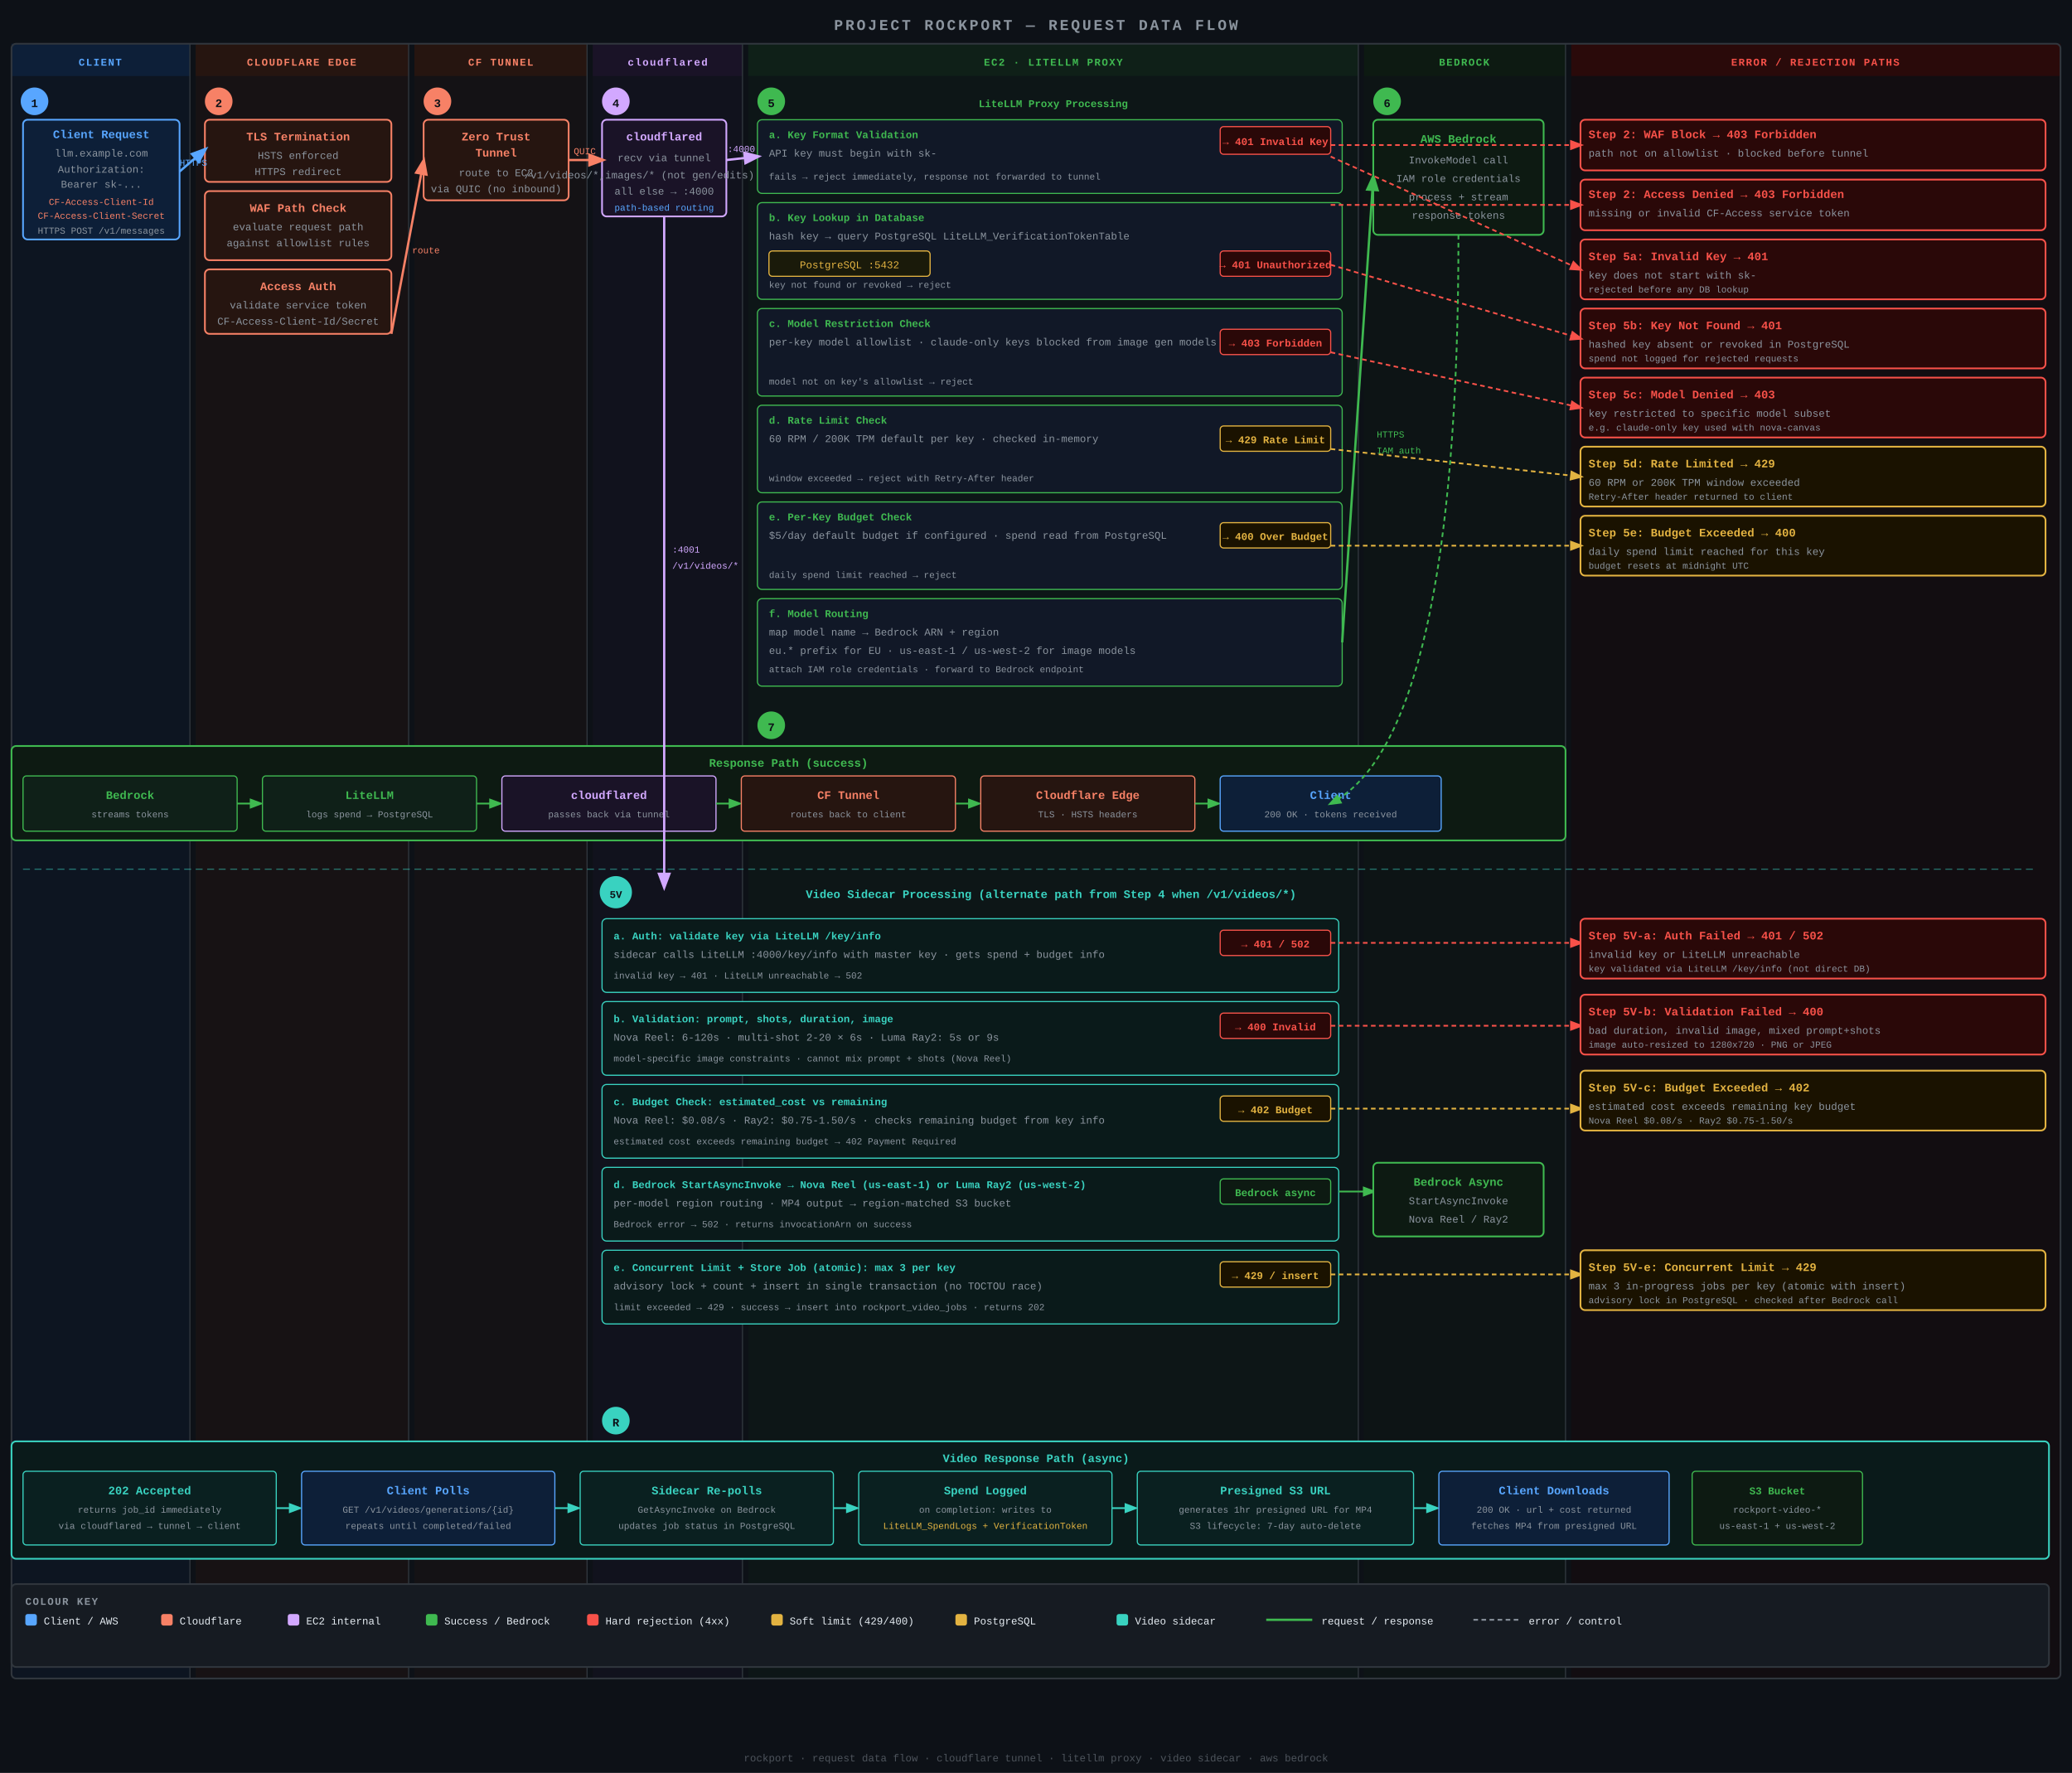
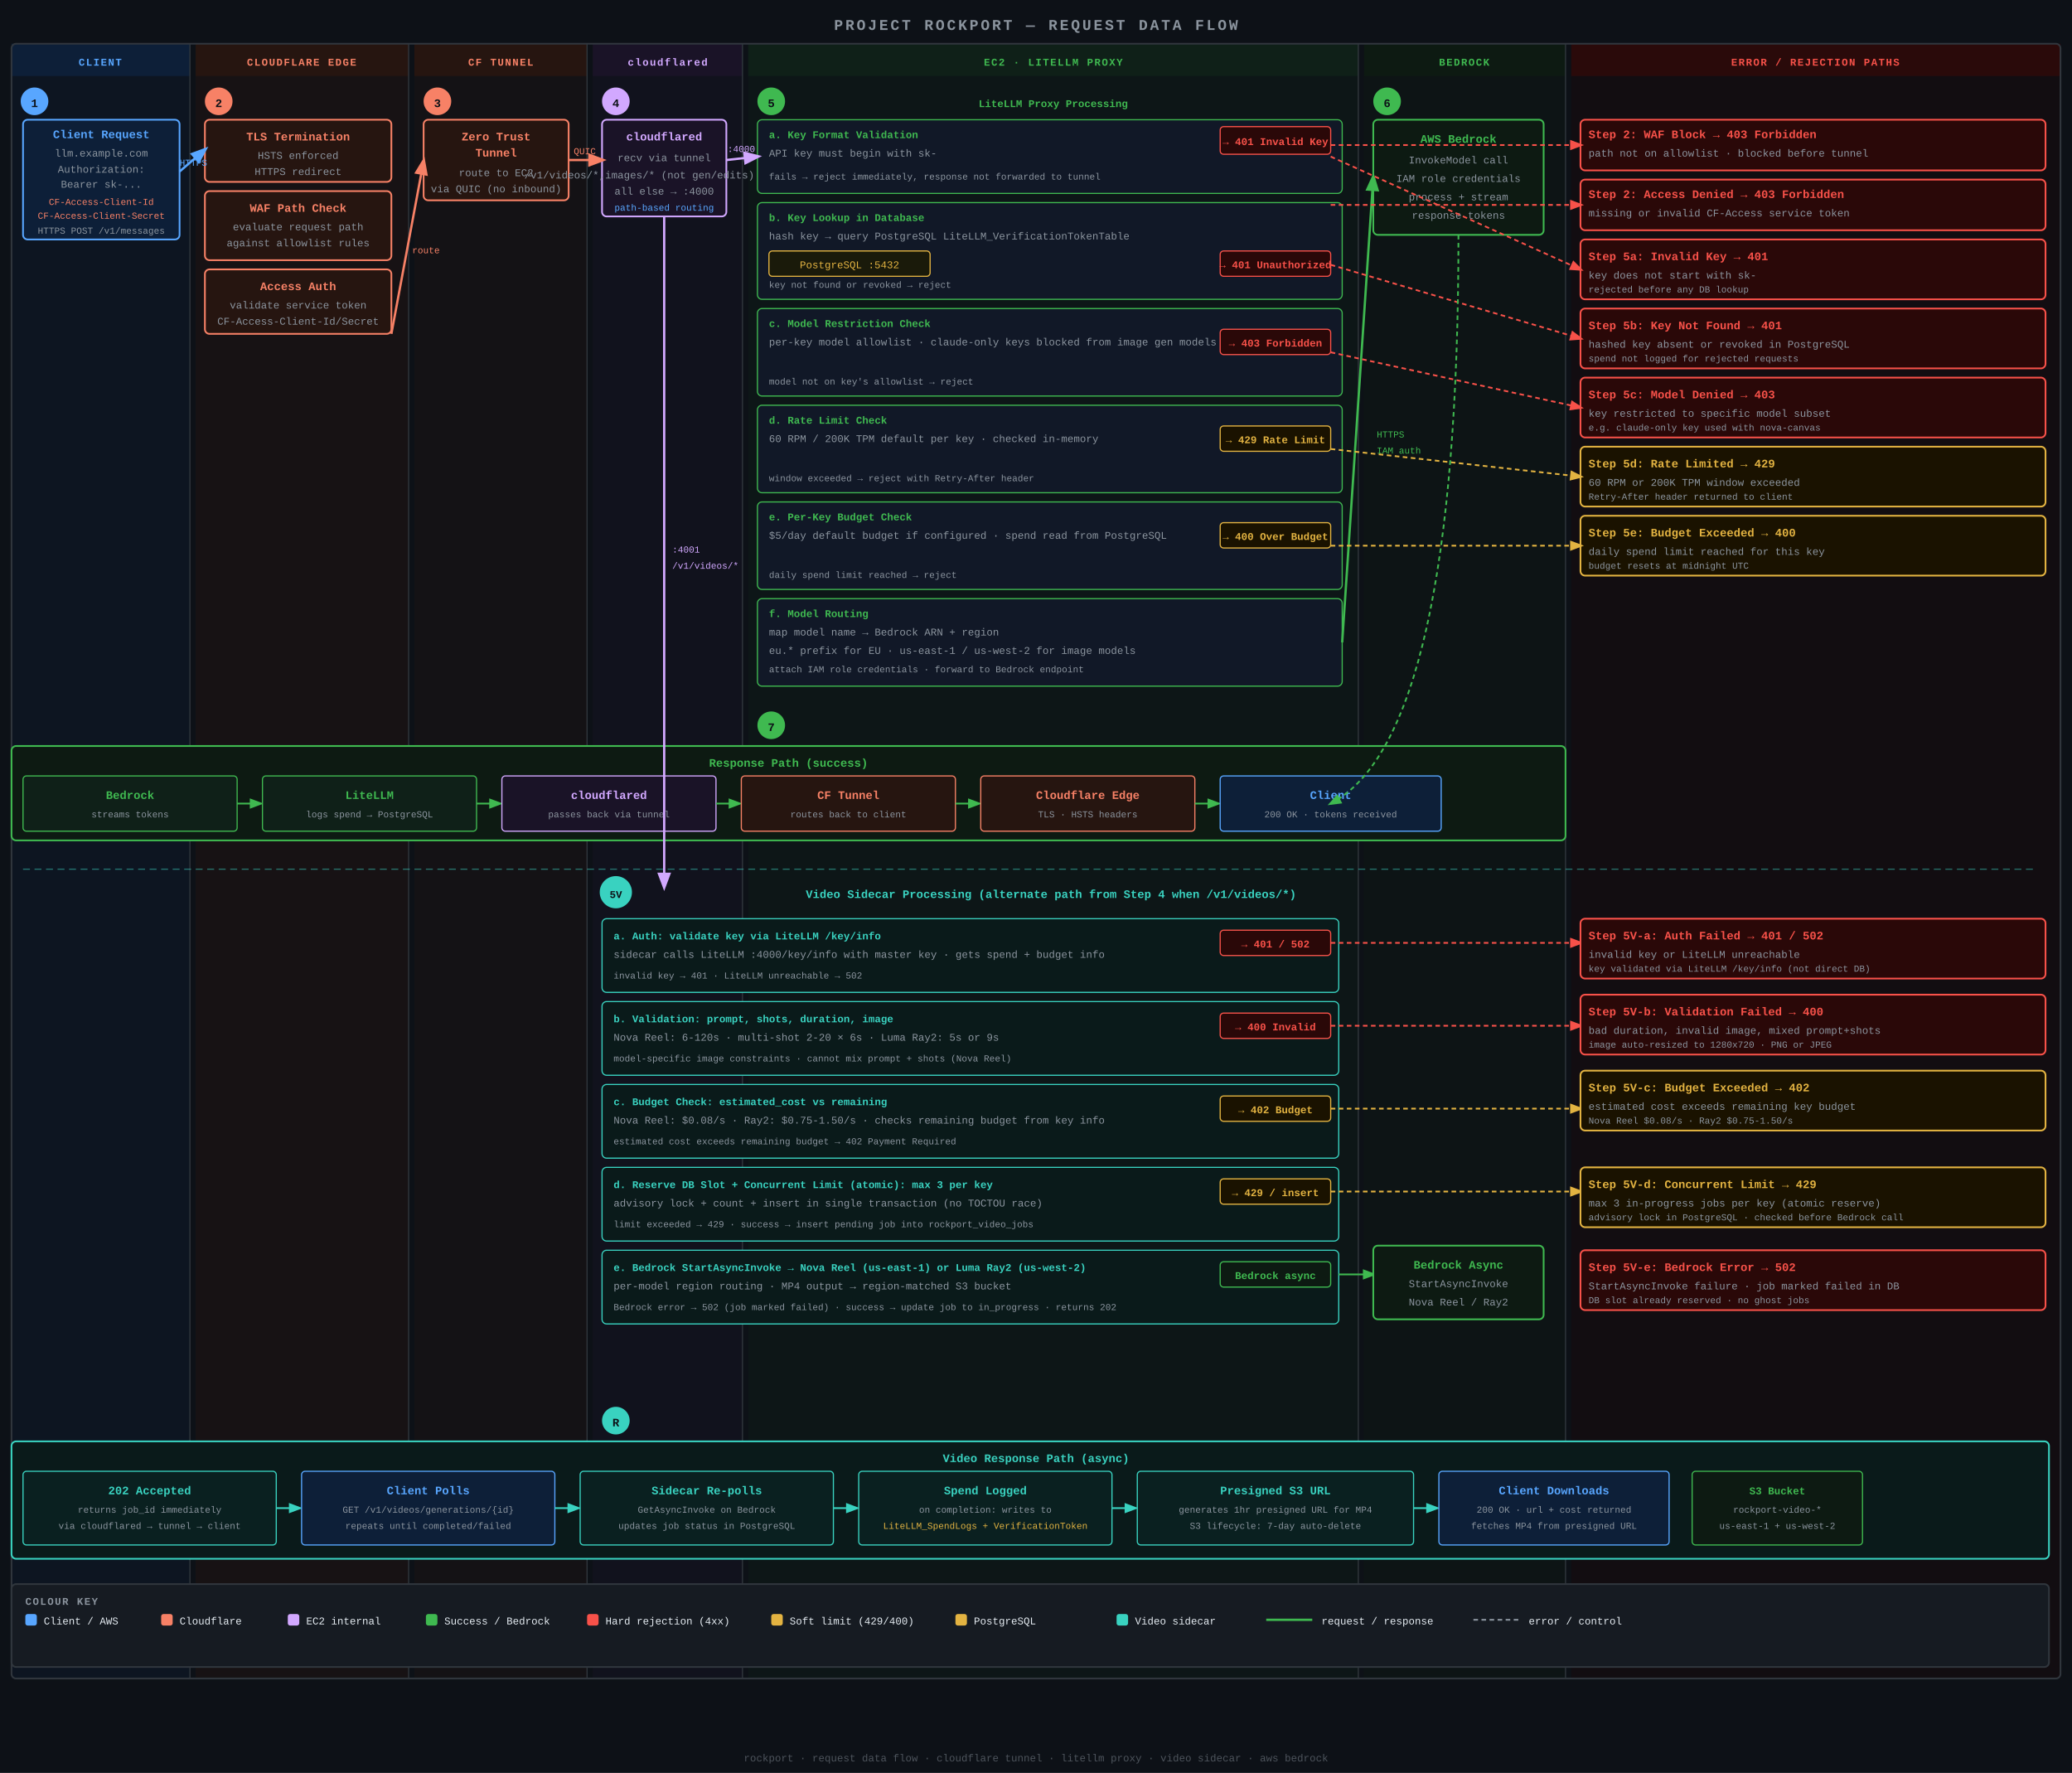
<svg xmlns="http://www.w3.org/2000/svg" viewBox="0 0 1800 1540" width="1800" height="1540" font-family="'Courier New', Courier, monospace">
  <defs>
    <marker id="ah" markerWidth="8" markerHeight="8" refX="6" refY="3" orient="auto">
      <path d="M0,0 L0,6 L8,3 z" fill="#8b949e" />
    </marker>
    <marker id="ah-green" markerWidth="8" markerHeight="8" refX="6" refY="3" orient="auto">
      <path d="M0,0 L0,6 L8,3 z" fill="#3fb950" />
    </marker>
    <marker id="ah-red" markerWidth="8" markerHeight="8" refX="6" refY="3" orient="auto">
      <path d="M0,0 L0,6 L8,3 z" fill="#f85149" />
    </marker>
    <marker id="ah-orange" markerWidth="8" markerHeight="8" refX="6" refY="3" orient="auto">
      <path d="M0,0 L0,6 L8,3 z" fill="#f78166" />
    </marker>
    <marker id="ah-blue" markerWidth="8" markerHeight="8" refX="6" refY="3" orient="auto">
      <path d="M0,0 L0,6 L8,3 z" fill="#58a6ff" />
    </marker>
    <marker id="ah-purple" markerWidth="8" markerHeight="8" refX="6" refY="3" orient="auto">
      <path d="M0,0 L0,6 L8,3 z" fill="#d2a8ff" />
    </marker>
    <marker id="ah-yellow" markerWidth="8" markerHeight="8" refX="6" refY="3" orient="auto">
      <path d="M0,0 L0,6 L8,3 z" fill="#e3b341" />
    </marker>
    <marker id="ah-cyan" markerWidth="8" markerHeight="8" refX="6" refY="3" orient="auto">
      <path d="M0,0 L0,6 L8,3 z" fill="#39d2c0" />
    </marker>
    <marker id="ah-down" markerWidth="8" markerHeight="8" refX="3" refY="6" orient="auto">
      <path d="M0,0 L6,0 L3,8 z" fill="#d2a8ff" />
    </marker>
  </defs>
  <rect width="1800" height="1540" fill="#0d1117" />
  <text x="900" y="26" text-anchor="middle" fill="#8b949e" font-size="13" font-weight="bold" letter-spacing="2">PROJECT ROCKPORT — REQUEST DATA FLOW</text>
  <rect x="10" y="38" width="155" height="1420" rx="0" fill="#0d1f38" opacity="0.3" />
  <rect x="170" y="38" width="185" height="1420" rx="0" fill="#261510" opacity="0.4" />
  <rect x="360" y="38" width="150" height="1420" rx="0" fill="#261510" opacity="0.25" />
  <rect x="515" y="38" width="130" height="1420" rx="0" fill="#1a1327" opacity="0.35" />
  <rect x="650" y="38" width="530" height="1420" rx="0" fill="#0f2018" opacity="0.35" />
  <rect x="1185" y="38" width="175" height="1420" rx="0" fill="#0d1a12" opacity="0.4" />
  <rect x="1365" y="38" width="425" height="1420" rx="0" fill="#1a0808" opacity="0.4" />
  <rect x="10" y="38" width="155" height="28" fill="#0d1f38" />
  <rect x="170" y="38" width="185" height="28" fill="#261510" />
  <rect x="360" y="38" width="150" height="28" fill="#261510" />
  <rect x="515" y="38" width="130" height="28" fill="#1a1327" />
  <rect x="650" y="38" width="530" height="28" fill="#0f2018" />
  <rect x="1185" y="38" width="175" height="28" fill="#0d1a12" />
  <rect x="1365" y="38" width="425" height="28" fill="#2a0a0a" />
  <text x="87" y="57" text-anchor="middle" fill="#58a6ff" font-size="9" font-weight="bold" letter-spacing="1">CLIENT</text>
  <text x="262" y="57" text-anchor="middle" fill="#f78166" font-size="9" font-weight="bold" letter-spacing="1">CLOUDFLARE EDGE</text>
  <text x="435" y="57" text-anchor="middle" fill="#f78166" font-size="9" font-weight="bold" letter-spacing="1">CF TUNNEL</text>
  <text x="580" y="57" text-anchor="middle" fill="#d2a8ff" font-size="9" font-weight="bold" letter-spacing="1">cloudflared</text>
  <text x="915" y="57" text-anchor="middle" fill="#3fb950" font-size="9" font-weight="bold" letter-spacing="1">EC2 · LITELLM PROXY</text>
  <text x="1272" y="57" text-anchor="middle" fill="#3fb950" font-size="9" font-weight="bold" letter-spacing="1">BEDROCK</text>
  <text x="1577" y="57" text-anchor="middle" fill="#f85149" font-size="9" font-weight="bold" letter-spacing="1">ERROR / REJECTION PATHS</text>
  <line x1="165" y1="38" x2="165" y2="1458" stroke="#30363d" stroke-width="1" />
  <line x1="355" y1="38" x2="355" y2="1458" stroke="#30363d" stroke-width="1" />
  <line x1="510" y1="38" x2="510" y2="1458" stroke="#30363d" stroke-width="1" />
  <line x1="645" y1="38" x2="645" y2="1458" stroke="#30363d" stroke-width="1" />
  <line x1="1180" y1="38" x2="1180" y2="1458" stroke="#30363d" stroke-width="1" />
  <line x1="1360" y1="38" x2="1360" y2="1458" stroke="#30363d" stroke-width="1" />
  <rect x="10" y="38" width="1780" height="1420" rx="4" fill="none" stroke="#30363d" stroke-width="1.5" />
  <circle cx="30" cy="88" r="12" fill="#58a6ff" />
  <text x="30" y="93" text-anchor="middle" fill="#0d1117" font-size="10" font-weight="bold">1</text>
  <rect x="20" y="104" width="136" height="104" rx="4" fill="#0d1f38" stroke="#58a6ff" stroke-width="1.5" />
  <text x="88" y="120" text-anchor="middle" fill="#58a6ff" font-size="10" font-weight="bold">Client Request</text>
  <text x="88" y="136" text-anchor="middle" fill="#8b949e" font-size="9">llm.example.com</text>
  <text x="88" y="150" text-anchor="middle" fill="#8b949e" font-size="9">Authorization:</text>
  <text x="88" y="163" text-anchor="middle" fill="#8b949e" font-size="9">Bearer sk-...</text>
  <text x="88" y="178" text-anchor="middle" fill="#f78166" font-size="8">CF-Access-Client-Id</text>
  <text x="88" y="190" text-anchor="middle" fill="#f78166" font-size="8">CF-Access-Client-Secret</text>
  <text x="88" y="203" text-anchor="middle" fill="#8b949e" font-size="8">HTTPS POST /v1/messages</text>
  <circle cx="190" cy="88" r="12" fill="#f78166" />
  <text x="190" y="93" text-anchor="middle" fill="#0d1117" font-size="10" font-weight="bold">2</text>
  <rect x="178" y="104" width="162" height="54" rx="4" fill="#261510" stroke="#f78166" stroke-width="1.5" />
  <text x="259" y="122" text-anchor="middle" fill="#f78166" font-size="10" font-weight="bold">TLS Termination</text>
  <text x="259" y="138" text-anchor="middle" fill="#8b949e" font-size="9">HSTS enforced</text>
  <text x="259" y="152" text-anchor="middle" fill="#8b949e" font-size="9">HTTPS redirect</text>
  <rect x="178" y="166" width="162" height="60" rx="4" fill="#261510" stroke="#f78166" stroke-width="1.5" />
  <text x="259" y="184" text-anchor="middle" fill="#f78166" font-size="10" font-weight="bold">WAF Path Check</text>
  <text x="259" y="200" text-anchor="middle" fill="#8b949e" font-size="9">evaluate request path</text>
  <text x="259" y="214" text-anchor="middle" fill="#8b949e" font-size="9">against allowlist rules</text>
  <rect x="178" y="234" width="162" height="56" rx="4" fill="#261510" stroke="#f78166" stroke-width="1.5" />
  <text x="259" y="252" text-anchor="middle" fill="#f78166" font-size="10" font-weight="bold">Access Auth</text>
  <text x="259" y="268" text-anchor="middle" fill="#8b949e" font-size="9">validate service token</text>
  <text x="259" y="282" text-anchor="middle" fill="#8b949e" font-size="9">CF-Access-Client-Id/Secret</text>
  <circle cx="380" cy="88" r="12" fill="#f78166" />
  <text x="380" y="93" text-anchor="middle" fill="#0d1117" font-size="10" font-weight="bold">3</text>
  <rect x="368" y="104" width="126" height="70" rx="4" fill="#261510" stroke="#f78166" stroke-width="1.5" />
  <text x="431" y="122" text-anchor="middle" fill="#f78166" font-size="10" font-weight="bold">Zero Trust</text>
  <text x="431" y="136" text-anchor="middle" fill="#f78166" font-size="10" font-weight="bold">Tunnel</text>
  <text x="431" y="153" text-anchor="middle" fill="#8b949e" font-size="9">route to EC2</text>
  <text x="431" y="167" text-anchor="middle" fill="#8b949e" font-size="9">via QUIC (no inbound)</text>
  <circle cx="535" cy="88" r="12" fill="#d2a8ff" />
  <text x="535" y="93" text-anchor="middle" fill="#0d1117" font-size="10" font-weight="bold">4</text>
  <rect x="523" y="104" width="108" height="84" rx="4" fill="#1a1327" stroke="#d2a8ff" stroke-width="1.5" />
  <text x="577" y="122" text-anchor="middle" fill="#d2a8ff" font-size="10" font-weight="bold">cloudflared</text>
  <text x="577" y="140" text-anchor="middle" fill="#8b949e" font-size="9">recv via tunnel</text>
  <text x="577" y="155" text-anchor="middle" fill="#8b949e" font-size="9">/v1/videos/*,images/* (not gen/edits) → :4001</text>
  <text x="577" y="169" text-anchor="middle" fill="#8b949e" font-size="9">all else → :4000</text>
  <text x="577" y="183" text-anchor="middle" fill="#58a6ff" font-size="8">path-based routing</text>
  <circle cx="670" cy="88" r="12" fill="#3fb950" />
  <text x="670" y="93" text-anchor="middle" fill="#0d1117" font-size="10" font-weight="bold">5</text>
  <text x="915" y="93" text-anchor="middle" fill="#3fb950" font-size="9" font-weight="bold">LiteLLM Proxy Processing</text>
  <rect x="658" y="104" width="508" height="64" rx="4" fill="#111827" stroke="#3fb950" stroke-width="1" />
  <text x="668" y="120" fill="#3fb950" font-size="9" font-weight="bold">a.  Key Format Validation</text>
  <text x="668" y="136" fill="#8b949e" font-size="9">API key must begin with  sk-</text>
  <rect x="1060" y="110" width="96" height="24" rx="3" fill="#2a0808" stroke="#f85149" stroke-width="1" />
  <text x="1108" y="126" text-anchor="middle" fill="#f85149" font-size="9" font-weight="bold">→ 401 Invalid Key</text>
  <text x="668" y="156" fill="#8b949e" font-size="8">fails → reject immediately, response not forwarded to tunnel</text>
  <rect x="658" y="176" width="508" height="84" rx="4" fill="#111827" stroke="#3fb950" stroke-width="1" />
  <text x="668" y="192" fill="#3fb950" font-size="9" font-weight="bold">b.  Key Lookup in Database</text>
  <text x="668" y="208" fill="#8b949e" font-size="9">hash key → query PostgreSQL  LiteLLM_VerificationTokenTable</text>
  <rect x="668" y="218" width="140" height="22" rx="3" fill="#1a1a0a" stroke="#e3b341" stroke-width="1" />
  <text x="738" y="233" text-anchor="middle" fill="#e3b341" font-size="9">PostgreSQL :5432</text>
  <rect x="1060" y="218" width="96" height="22" rx="3" fill="#2a0808" stroke="#f85149" stroke-width="1" />
  <text x="1108" y="233" text-anchor="middle" fill="#f85149" font-size="9" font-weight="bold">→ 401 Unauthorized</text>
  <text x="668" y="250" fill="#8b949e" font-size="8">key not found or revoked → reject</text>
  <rect x="658" y="268" width="508" height="76" rx="4" fill="#111827" stroke="#3fb950" stroke-width="1" />
  <text x="668" y="284" fill="#3fb950" font-size="9" font-weight="bold">c.  Model Restriction Check</text>
  <text x="668" y="300" fill="#8b949e" font-size="9">per-key model allowlist · claude-only keys blocked from image gen models</text>
  <rect x="1060" y="286" width="96" height="22" rx="3" fill="#2a0808" stroke="#f85149" stroke-width="1" />
  <text x="1108" y="301" text-anchor="middle" fill="#f85149" font-size="9" font-weight="bold">→ 403 Forbidden</text>
  <text x="668" y="334" fill="#8b949e" font-size="8">model not on key's allowlist → reject</text>
  <rect x="658" y="352" width="508" height="76" rx="4" fill="#111827" stroke="#3fb950" stroke-width="1" />
  <text x="668" y="368" fill="#3fb950" font-size="9" font-weight="bold">d.  Rate Limit Check</text>
  <text x="668" y="384" fill="#8b949e" font-size="9">60 RPM  /  200K TPM default per key  ·  checked in-memory</text>
  <rect x="1060" y="370" width="96" height="22" rx="3" fill="#1a1200" stroke="#e3b341" stroke-width="1" />
  <text x="1108" y="385" text-anchor="middle" fill="#e3b341" font-size="9" font-weight="bold">→ 429 Rate Limit</text>
  <text x="668" y="418" fill="#8b949e" font-size="8">window exceeded → reject with Retry-After header</text>
  <rect x="658" y="436" width="508" height="76" rx="4" fill="#111827" stroke="#3fb950" stroke-width="1" />
  <text x="668" y="452" fill="#3fb950" font-size="9" font-weight="bold">e.  Per-Key Budget Check</text>
  <text x="668" y="468" fill="#8b949e" font-size="9">$5/day default budget if configured  ·  spend read from PostgreSQL</text>
  <rect x="1060" y="454" width="96" height="22" rx="3" fill="#1a1200" stroke="#e3b341" stroke-width="1" />
  <text x="1108" y="469" text-anchor="middle" fill="#e3b341" font-size="9" font-weight="bold">→ 400 Over Budget</text>
  <text x="668" y="502" fill="#8b949e" font-size="8">daily spend limit reached → reject</text>
  <rect x="658" y="520" width="508" height="76" rx="4" fill="#111827" stroke="#3fb950" stroke-width="1" />
  <text x="668" y="536" fill="#3fb950" font-size="9" font-weight="bold">f.  Model Routing</text>
  <text x="668" y="552" fill="#8b949e" font-size="9">map model name → Bedrock ARN + region</text>
  <text x="668" y="568" fill="#8b949e" font-size="9">eu.* prefix for EU  ·  us-east-1 / us-west-2 for image models</text>
  <text x="668" y="584" fill="#8b949e" font-size="8">attach IAM role credentials · forward to Bedrock endpoint</text>
  <circle cx="1205" cy="88" r="12" fill="#3fb950" />
  <text x="1205" y="93" text-anchor="middle" fill="#0d1117" font-size="10" font-weight="bold">6</text>
  <rect x="1193" y="104" width="148" height="100" rx="4" fill="#0d1a12" stroke="#3fb950" stroke-width="1.5" />
  <text x="1267" y="124" text-anchor="middle" fill="#3fb950" font-size="10" font-weight="bold">AWS Bedrock</text>
  <text x="1267" y="142" text-anchor="middle" fill="#8b949e" font-size="9">InvokeModel call</text>
  <text x="1267" y="158" text-anchor="middle" fill="#8b949e" font-size="9">IAM role credentials</text>
  <text x="1267" y="174" text-anchor="middle" fill="#8b949e" font-size="9">process + stream</text>
  <text x="1267" y="190" text-anchor="middle" fill="#8b949e" font-size="9">response tokens</text>
  <rect x="1373" y="104" width="404" height="44" rx="4" fill="#2a0808" stroke="#f85149" stroke-width="1.5" />
  <text x="1380" y="120" fill="#f85149" font-size="10" font-weight="bold">Step 2: WAF Block → 403 Forbidden</text>
  <text x="1380" y="136" fill="#8b949e" font-size="9">path not on allowlist · blocked before tunnel</text>
  <rect x="1373" y="156" width="404" height="44" rx="4" fill="#2a0808" stroke="#f85149" stroke-width="1.5" />
  <text x="1380" y="172" fill="#f85149" font-size="10" font-weight="bold">Step 2: Access Denied → 403 Forbidden</text>
  <text x="1380" y="188" fill="#8b949e" font-size="9">missing or invalid CF-Access service token</text>
  <rect x="1373" y="208" width="404" height="52" rx="4" fill="#2a0808" stroke="#f85149" stroke-width="1.5" />
  <text x="1380" y="226" fill="#f85149" font-size="10" font-weight="bold">Step 5a: Invalid Key → 401</text>
  <text x="1380" y="242" fill="#8b949e" font-size="9">key does not start with  sk-</text>
  <text x="1380" y="254" fill="#8b949e" font-size="8">rejected before any DB lookup</text>
  <rect x="1373" y="268" width="404" height="52" rx="4" fill="#2a0808" stroke="#f85149" stroke-width="1.5" />
  <text x="1380" y="286" fill="#f85149" font-size="10" font-weight="bold">Step 5b: Key Not Found → 401</text>
  <text x="1380" y="302" fill="#8b949e" font-size="9">hashed key absent or revoked in PostgreSQL</text>
  <text x="1380" y="314" fill="#8b949e" font-size="8">spend not logged for rejected requests</text>
  <rect x="1373" y="328" width="404" height="52" rx="4" fill="#2a0808" stroke="#f85149" stroke-width="1.5" />
  <text x="1380" y="346" fill="#f85149" font-size="10" font-weight="bold">Step 5c: Model Denied → 403</text>
  <text x="1380" y="362" fill="#8b949e" font-size="9">key restricted to specific model subset</text>
  <text x="1380" y="374" fill="#8b949e" font-size="8">e.g. claude-only key used with nova-canvas</text>
  <rect x="1373" y="388" width="404" height="52" rx="4" fill="#1a1200" stroke="#e3b341" stroke-width="1.5" />
  <text x="1380" y="406" fill="#e3b341" font-size="10" font-weight="bold">Step 5d: Rate Limited → 429</text>
  <text x="1380" y="422" fill="#8b949e" font-size="9">60 RPM or 200K TPM window exceeded</text>
  <text x="1380" y="434" fill="#8b949e" font-size="8">Retry-After header returned to client</text>
  <rect x="1373" y="448" width="404" height="52" rx="4" fill="#1a1200" stroke="#e3b341" stroke-width="1.5" />
  <text x="1380" y="466" fill="#e3b341" font-size="10" font-weight="bold">Step 5e: Budget Exceeded → 400</text>
  <text x="1380" y="482" fill="#8b949e" font-size="9">daily spend limit reached for this key</text>
  <text x="1380" y="494" fill="#8b949e" font-size="8">budget resets at midnight UTC</text>
  <circle cx="670" cy="630" r="12" fill="#3fb950" />
  <text x="670" y="635" text-anchor="middle" fill="#0d1117" font-size="10" font-weight="bold">7</text>
  <rect x="10" y="648" width="1350" height="82" rx="4" fill="#0d1a12" stroke="#3fb950" stroke-width="1.5" />
  <text x="685" y="666" text-anchor="middle" fill="#3fb950" font-size="10" font-weight="bold">Response Path (success)</text>
  <rect x="20" y="674" width="186" height="48" rx="3" fill="#0f2018" stroke="#3fb950" stroke-width="1" />
  <text x="113" y="694" text-anchor="middle" fill="#3fb950" font-size="10" font-weight="bold">Bedrock</text>
  <text x="113" y="710" text-anchor="middle" fill="#8b949e" font-size="8">streams tokens</text>
  <line x1="206" y1="698" x2="226" y2="698" stroke="#3fb950" stroke-width="1.5" marker-end="url(#ah-green)" />
  <rect x="228" y="674" width="186" height="48" rx="3" fill="#0f2018" stroke="#3fb950" stroke-width="1" />
  <text x="321" y="694" text-anchor="middle" fill="#3fb950" font-size="10" font-weight="bold">LiteLLM</text>
  <text x="321" y="710" text-anchor="middle" fill="#8b949e" font-size="8">logs spend → PostgreSQL</text>
  <line x1="414" y1="698" x2="434" y2="698" stroke="#3fb950" stroke-width="1.5" marker-end="url(#ah-green)" />
  <rect x="436" y="674" width="186" height="48" rx="3" fill="#1a1327" stroke="#d2a8ff" stroke-width="1" />
  <text x="529" y="694" text-anchor="middle" fill="#d2a8ff" font-size="10" font-weight="bold">cloudflared</text>
  <text x="529" y="710" text-anchor="middle" fill="#8b949e" font-size="8">passes back via tunnel</text>
  <line x1="622" y1="698" x2="642" y2="698" stroke="#3fb950" stroke-width="1.5" marker-end="url(#ah-green)" />
  <rect x="644" y="674" width="186" height="48" rx="3" fill="#261510" stroke="#f78166" stroke-width="1" />
  <text x="737" y="694" text-anchor="middle" fill="#f78166" font-size="10" font-weight="bold">CF Tunnel</text>
  <text x="737" y="710" text-anchor="middle" fill="#8b949e" font-size="8">routes back to client</text>
  <line x1="830" y1="698" x2="850" y2="698" stroke="#3fb950" stroke-width="1.5" marker-end="url(#ah-green)" />
  <rect x="852" y="674" width="186" height="48" rx="3" fill="#261510" stroke="#f78166" stroke-width="1" />
  <text x="945" y="694" text-anchor="middle" fill="#f78166" font-size="10" font-weight="bold">Cloudflare Edge</text>
  <text x="945" y="710" text-anchor="middle" fill="#8b949e" font-size="8">TLS · HSTS headers</text>
  <line x1="1038" y1="698" x2="1058" y2="698" stroke="#3fb950" stroke-width="1.5" marker-end="url(#ah-green)" />
  <rect x="1060" y="674" width="192" height="48" rx="3" fill="#0d1f38" stroke="#58a6ff" stroke-width="1" />
  <text x="1156" y="694" text-anchor="middle" fill="#58a6ff" font-size="10" font-weight="bold">Client</text>
  <text x="1156" y="710" text-anchor="middle" fill="#8b949e" font-size="8">200 OK · tokens received</text>
  <line x1="156" y1="149" x2="178" y2="130" stroke="#58a6ff" stroke-width="2" marker-end="url(#ah-blue)" />
  <text x="168" y="144" text-anchor="middle" fill="#58a6ff" font-size="8">HTTPS</text>
  <line x1="340" y1="290" x2="368" y2="140" stroke="#f78166" stroke-width="2" marker-end="url(#ah-orange)" />
  <text x="358" y="220" fill="#f78166" font-size="8">route</text>
  <line x1="494" y1="139" x2="523" y2="139" stroke="#f78166" stroke-width="2" marker-end="url(#ah-orange)" />
  <text x="508" y="134" text-anchor="middle" fill="#f78166" font-size="8">QUIC</text>
  <line x1="631" y1="139" x2="658" y2="136" stroke="#d2a8ff" stroke-width="2" marker-end="url(#ah-purple)" />
  <text x="644" y="132" text-anchor="middle" fill="#d2a8ff" font-size="8">:4000</text>
  <line x1="1166" y1="558" x2="1193" y2="154" stroke="#3fb950" stroke-width="2" marker-end="url(#ah-green)" />
  <text x="1196" y="380" fill="#3fb950" font-size="8">HTTPS</text>
  <text x="1196" y="394" fill="#3fb950" font-size="8">IAM auth</text>
  <line x1="1156" y1="126" x2="1373" y2="126" stroke="#f85149" stroke-width="1.5" stroke-dasharray="4,3" marker-end="url(#ah-red)" />
  <line x1="1156" y1="178" x2="1373" y2="178" stroke="#f85149" stroke-width="1.5" stroke-dasharray="4,3" marker-end="url(#ah-red)" />
  <line x1="1156" y1="136" x2="1373" y2="234" stroke="#f85149" stroke-width="1.5" stroke-dasharray="4,3" marker-end="url(#ah-red)" />
  <line x1="1156" y1="230" x2="1373" y2="294" stroke="#f85149" stroke-width="1.5" stroke-dasharray="4,3" marker-end="url(#ah-red)" />
  <line x1="1156" y1="306" x2="1373" y2="354" stroke="#f85149" stroke-width="1.5" stroke-dasharray="4,3" marker-end="url(#ah-red)" />
  <line x1="1156" y1="390" x2="1373" y2="414" stroke="#e3b341" stroke-width="1.5" stroke-dasharray="4,3" marker-end="url(#ah-yellow)" />
  <line x1="1156" y1="474" x2="1373" y2="474" stroke="#e3b341" stroke-width="1.5" stroke-dasharray="4,3" marker-end="url(#ah-yellow)" />
  <path d="M 1267 204 Q 1267 640 1156 698" stroke="#3fb950" stroke-width="1.5" stroke-dasharray="4,3" fill="none" marker-end="url(#ah-green)" />
  <line x1="20" y1="755" x2="1770" y2="755" stroke="#39d2c0" stroke-width="1" stroke-dasharray="6,4" opacity="0.5" />
  <circle cx="535" cy="775" r="14" fill="#39d2c0" />
  <text x="535" y="780" text-anchor="middle" fill="#0d1117" font-size="9" font-weight="bold">5V</text>
  <text x="700" y="780" text-anchor="start" fill="#39d2c0" font-size="10" font-weight="bold">Video Sidecar Processing (alternate path from Step 4 when /v1/videos/*)</text>
  <path d="M 577 188 L 577 770" stroke="#d2a8ff" stroke-width="2" marker-end="url(#ah-purple)" />
  <text x="584" y="480" fill="#d2a8ff" font-size="8">:4001</text>
  <text x="584" y="494" fill="#d2a8ff" font-size="8">/v1/videos/*</text>
  <rect x="523" y="798" width="640" height="64" rx="4" fill="#0a1a1a" stroke="#39d2c0" stroke-width="1" />
  <text x="533" y="816" fill="#39d2c0" font-size="9" font-weight="bold">a.  Auth: validate key via LiteLLM /key/info</text>
  <text x="533" y="832" fill="#8b949e" font-size="9">sidecar calls LiteLLM :4000/key/info with master key · gets spend + budget info</text>
  <text x="533" y="850" fill="#8b949e" font-size="8">invalid key → 401 · LiteLLM unreachable → 502</text>
  <rect x="1060" y="808" width="96" height="22" rx="3" fill="#2a0808" stroke="#f85149" stroke-width="1" />
  <text x="1108" y="823" text-anchor="middle" fill="#f85149" font-size="9" font-weight="bold">→ 401 / 502</text>
  <rect x="523" y="870" width="640" height="64" rx="4" fill="#0a1a1a" stroke="#39d2c0" stroke-width="1" />
  <text x="533" y="888" fill="#39d2c0" font-size="9" font-weight="bold">b.  Validation: prompt, shots, duration, image</text>
  <text x="533" y="904" fill="#8b949e" font-size="9">Nova Reel: 6-120s · multi-shot 2-20 × 6s · Luma Ray2: 5s or 9s</text>
  <text x="533" y="922" fill="#8b949e" font-size="8">model-specific image constraints · cannot mix prompt + shots (Nova Reel)</text>
  <rect x="1060" y="880" width="96" height="22" rx="3" fill="#2a0808" stroke="#f85149" stroke-width="1" />
  <text x="1108" y="895" text-anchor="middle" fill="#f85149" font-size="9" font-weight="bold">→ 400 Invalid</text>
  <rect x="523" y="942" width="640" height="64" rx="4" fill="#0a1a1a" stroke="#39d2c0" stroke-width="1" />
  <text x="533" y="960" fill="#39d2c0" font-size="9" font-weight="bold">c.  Budget Check: estimated_cost vs remaining</text>
  <text x="533" y="976" fill="#8b949e" font-size="9">Nova Reel: $0.08/s · Ray2: $0.75-1.50/s · checks remaining budget from key info</text>
  <text x="533" y="994" fill="#8b949e" font-size="8">estimated cost exceeds remaining budget → 402 Payment Required</text>
  <rect x="1060" y="952" width="96" height="22" rx="3" fill="#1a1200" stroke="#e3b341" stroke-width="1" />
  <text x="1108" y="967" text-anchor="middle" fill="#e3b341" font-size="9" font-weight="bold">→ 402 Budget</text>
  <rect x="523" y="1014" width="640" height="64" rx="4" fill="#0a1a1a" stroke="#39d2c0" stroke-width="1" />
-   <text x="533" y="1032" fill="#39d2c0" font-size="9" font-weight="bold">d.  Bedrock StartAsyncInvoke → Nova Reel (us-east-1) or Luma Ray2 (us-west-2)</text>
-   <text x="533" y="1048" fill="#8b949e" font-size="9">per-model region routing · MP4 output → region-matched S3 bucket</text>
-   <text x="533" y="1066" fill="#8b949e" font-size="8">Bedrock error → 502 · returns invocationArn on success</text>
-   <rect x="1060" y="1024" width="96" height="22" rx="3" fill="#0d1a12" stroke="#3fb950" stroke-width="1" />
-   <text x="1108" y="1039" text-anchor="middle" fill="#3fb950" font-size="9" font-weight="bold">Bedrock async</text>
+   <text x="533" y="1032" fill="#39d2c0" font-size="9" font-weight="bold">d.  Reserve DB Slot + Concurrent Limit (atomic): max 3 per key</text>
+   <text x="533" y="1048" fill="#8b949e" font-size="9">advisory lock + count + insert in single transaction (no TOCTOU race)</text>
+   <text x="533" y="1066" fill="#8b949e" font-size="8">limit exceeded → 429 · success → insert pending job into rockport_video_jobs</text>
+   <rect x="1060" y="1024" width="96" height="22" rx="3" fill="#1a1200" stroke="#e3b341" stroke-width="1" />
+   <text x="1108" y="1039" text-anchor="middle" fill="#e3b341" font-size="9" font-weight="bold">→ 429 / insert</text>
  <rect x="523" y="1086" width="640" height="64" rx="4" fill="#0a1a1a" stroke="#39d2c0" stroke-width="1" />
-   <text x="533" y="1104" fill="#39d2c0" font-size="9" font-weight="bold">e.  Concurrent Limit + Store Job (atomic): max 3 per key</text>
-   <text x="533" y="1120" fill="#8b949e" font-size="9">advisory lock + count + insert in single transaction (no TOCTOU race)</text>
-   <text x="533" y="1138" fill="#8b949e" font-size="8">limit exceeded → 429 · success → insert into rockport_video_jobs · returns 202</text>
-   <rect x="1060" y="1096" width="96" height="22" rx="3" fill="#1a1200" stroke="#e3b341" stroke-width="1" />
-   <text x="1108" y="1111" text-anchor="middle" fill="#e3b341" font-size="9" font-weight="bold">→ 429 / insert</text>
-   <line x1="1163" y1="1035" x2="1193" y2="1035" stroke="#3fb950" stroke-width="1.5" marker-end="url(#ah-green)" />
+   <text x="533" y="1104" fill="#39d2c0" font-size="9" font-weight="bold">e.  Bedrock StartAsyncInvoke → Nova Reel (us-east-1) or Luma Ray2 (us-west-2)</text>
+   <text x="533" y="1120" fill="#8b949e" font-size="9">per-model region routing · MP4 output → region-matched S3 bucket</text>
+   <text x="533" y="1138" fill="#8b949e" font-size="8">Bedrock error → 502 (job marked failed) · success → update job to in_progress · returns 202</text>
+   <rect x="1060" y="1096" width="96" height="22" rx="3" fill="#0d1a12" stroke="#3fb950" stroke-width="1" />
+   <text x="1108" y="1111" text-anchor="middle" fill="#3fb950" font-size="9" font-weight="bold">Bedrock async</text>
+   <line x1="1163" y1="1107" x2="1193" y2="1107" stroke="#3fb950" stroke-width="1.5" marker-end="url(#ah-green)" />
  <line x1="1156" y1="819" x2="1373" y2="819" stroke="#f85149" stroke-width="1.5" stroke-dasharray="4,3" marker-end="url(#ah-red)" />
  <line x1="1156" y1="891" x2="1373" y2="891" stroke="#f85149" stroke-width="1.5" stroke-dasharray="4,3" marker-end="url(#ah-red)" />
  <line x1="1156" y1="963" x2="1373" y2="963" stroke="#e3b341" stroke-width="1.5" stroke-dasharray="4,3" marker-end="url(#ah-yellow)" />
-   <line x1="1156" y1="1107" x2="1373" y2="1107" stroke="#e3b341" stroke-width="1.5" stroke-dasharray="4,3" marker-end="url(#ah-yellow)" />
+   <line x1="1156" y1="1035" x2="1373" y2="1035" stroke="#e3b341" stroke-width="1.5" stroke-dasharray="4,3" marker-end="url(#ah-yellow)" />
  <rect x="1373" y="798" width="404" height="52" rx="4" fill="#2a0808" stroke="#f85149" stroke-width="1.5" />
  <text x="1380" y="816" fill="#f85149" font-size="10" font-weight="bold">Step 5V-a: Auth Failed → 401 / 502</text>
  <text x="1380" y="832" fill="#8b949e" font-size="9">invalid key or LiteLLM unreachable</text>
  <text x="1380" y="844" fill="#8b949e" font-size="8">key validated via LiteLLM /key/info (not direct DB)</text>
  <rect x="1373" y="864" width="404" height="52" rx="4" fill="#2a0808" stroke="#f85149" stroke-width="1.5" />
  <text x="1380" y="882" fill="#f85149" font-size="10" font-weight="bold">Step 5V-b: Validation Failed → 400</text>
  <text x="1380" y="898" fill="#8b949e" font-size="9">bad duration, invalid image, mixed prompt+shots</text>
  <text x="1380" y="910" fill="#8b949e" font-size="8">image auto-resized to 1280x720 · PNG or JPEG</text>
  <rect x="1373" y="930" width="404" height="52" rx="4" fill="#1a1200" stroke="#e3b341" stroke-width="1.5" />
  <text x="1380" y="948" fill="#e3b341" font-size="10" font-weight="bold">Step 5V-c: Budget Exceeded → 402</text>
  <text x="1380" y="964" fill="#8b949e" font-size="9">estimated cost exceeds remaining key budget</text>
  <text x="1380" y="976" fill="#8b949e" font-size="8">Nova Reel $0.08/s · Ray2 $0.75-1.50/s</text>
-   <rect x="1193" y="1010" width="148" height="64" rx="4" fill="#0d1a12" stroke="#3fb950" stroke-width="1.5" />
-   <text x="1267" y="1030" text-anchor="middle" fill="#3fb950" font-size="10" font-weight="bold">Bedrock Async</text>
-   <text x="1267" y="1046" text-anchor="middle" fill="#8b949e" font-size="9">StartAsyncInvoke</text>
-   <text x="1267" y="1062" text-anchor="middle" fill="#8b949e" font-size="9">Nova Reel / Ray2</text>
-   <rect x="1373" y="1086" width="404" height="52" rx="4" fill="#1a1200" stroke="#e3b341" stroke-width="1.5" />
-   <text x="1380" y="1104" fill="#e3b341" font-size="10" font-weight="bold">Step 5V-e: Concurrent Limit → 429</text>
-   <text x="1380" y="1120" fill="#8b949e" font-size="9">max 3 in-progress jobs per key (atomic with insert)</text>
-   <text x="1380" y="1132" fill="#8b949e" font-size="8">advisory lock in PostgreSQL · checked after Bedrock call</text>
+   <rect x="1373" y="1014" width="404" height="52" rx="4" fill="#1a1200" stroke="#e3b341" stroke-width="1.5" />
+   <text x="1380" y="1032" fill="#e3b341" font-size="10" font-weight="bold">Step 5V-d: Concurrent Limit → 429</text>
+   <text x="1380" y="1048" fill="#8b949e" font-size="9">max 3 in-progress jobs per key (atomic reserve)</text>
+   <text x="1380" y="1060" fill="#8b949e" font-size="8">advisory lock in PostgreSQL · checked before Bedrock call</text>
+   <rect x="1193" y="1082" width="148" height="64" rx="4" fill="#0d1a12" stroke="#3fb950" stroke-width="1.5" />
+   <text x="1267" y="1102" text-anchor="middle" fill="#3fb950" font-size="10" font-weight="bold">Bedrock Async</text>
+   <text x="1267" y="1118" text-anchor="middle" fill="#8b949e" font-size="9">StartAsyncInvoke</text>
+   <text x="1267" y="1134" text-anchor="middle" fill="#8b949e" font-size="9">Nova Reel / Ray2</text>
+   <rect x="1373" y="1086" width="404" height="52" rx="4" fill="#2a0808" stroke="#f85149" stroke-width="1.5" />
+   <text x="1380" y="1104" fill="#f85149" font-size="10" font-weight="bold">Step 5V-e: Bedrock Error → 502</text>
+   <text x="1380" y="1120" fill="#8b949e" font-size="9">StartAsyncInvoke failure · job marked failed in DB</text>
+   <text x="1380" y="1132" fill="#8b949e" font-size="8">DB slot already reserved · no ghost jobs</text>
  <circle cx="535" cy="1234" r="12" fill="#39d2c0" />
  <text x="535" y="1239" text-anchor="middle" fill="#0d1117" font-size="10" font-weight="bold">R</text>
  <rect x="10" y="1252" width="1770" height="102" rx="4" fill="#0a1a1a" stroke="#39d2c0" stroke-width="1.5" />
  <text x="900" y="1270" text-anchor="middle" fill="#39d2c0" font-size="10" font-weight="bold">Video Response Path (async)</text>
  <rect x="20" y="1278" width="220" height="64" rx="3" fill="#0a2020" stroke="#39d2c0" stroke-width="1" />
  <text x="130" y="1298" text-anchor="middle" fill="#39d2c0" font-size="10" font-weight="bold">202 Accepted</text>
  <text x="130" y="1314" text-anchor="middle" fill="#8b949e" font-size="8">returns job_id immediately</text>
  <text x="130" y="1328" text-anchor="middle" fill="#8b949e" font-size="8">via cloudflared → tunnel → client</text>
  <line x1="240" y1="1310" x2="260" y2="1310" stroke="#39d2c0" stroke-width="1.5" marker-end="url(#ah-cyan)" />
  <rect x="262" y="1278" width="220" height="64" rx="3" fill="#0d1f38" stroke="#58a6ff" stroke-width="1" />
  <text x="372" y="1298" text-anchor="middle" fill="#58a6ff" font-size="10" font-weight="bold">Client Polls</text>
  <text x="372" y="1314" text-anchor="middle" fill="#8b949e" font-size="8">GET /v1/videos/generations/{id}</text>
  <text x="372" y="1328" text-anchor="middle" fill="#8b949e" font-size="8">repeats until completed/failed</text>
  <line x1="482" y1="1310" x2="502" y2="1310" stroke="#39d2c0" stroke-width="1.5" marker-end="url(#ah-cyan)" />
  <rect x="504" y="1278" width="220" height="64" rx="3" fill="#0a2020" stroke="#39d2c0" stroke-width="1" />
  <text x="614" y="1298" text-anchor="middle" fill="#39d2c0" font-size="10" font-weight="bold">Sidecar Re-polls</text>
  <text x="614" y="1314" text-anchor="middle" fill="#8b949e" font-size="8">GetAsyncInvoke on Bedrock</text>
  <text x="614" y="1328" text-anchor="middle" fill="#8b949e" font-size="8">updates job status in PostgreSQL</text>
  <line x1="724" y1="1310" x2="744" y2="1310" stroke="#39d2c0" stroke-width="1.5" marker-end="url(#ah-cyan)" />
  <rect x="746" y="1278" width="220" height="64" rx="3" fill="#0a2020" stroke="#39d2c0" stroke-width="1" />
  <text x="856" y="1298" text-anchor="middle" fill="#39d2c0" font-size="10" font-weight="bold">Spend Logged</text>
  <text x="856" y="1314" text-anchor="middle" fill="#8b949e" font-size="8">on completion: writes to</text>
  <text x="856" y="1328" text-anchor="middle" fill="#e3b341" font-size="8">LiteLLM_SpendLogs + VerificationToken</text>
  <line x1="966" y1="1310" x2="986" y2="1310" stroke="#39d2c0" stroke-width="1.5" marker-end="url(#ah-cyan)" />
  <rect x="988" y="1278" width="240" height="64" rx="3" fill="#0a2020" stroke="#39d2c0" stroke-width="1" />
  <text x="1108" y="1298" text-anchor="middle" fill="#39d2c0" font-size="10" font-weight="bold">Presigned S3 URL</text>
  <text x="1108" y="1314" text-anchor="middle" fill="#8b949e" font-size="8">generates 1hr presigned URL for MP4</text>
  <text x="1108" y="1328" text-anchor="middle" fill="#8b949e" font-size="8">S3 lifecycle: 7-day auto-delete</text>
  <line x1="1228" y1="1310" x2="1248" y2="1310" stroke="#39d2c0" stroke-width="1.5" marker-end="url(#ah-cyan)" />
  <rect x="1250" y="1278" width="200" height="64" rx="3" fill="#0d1f38" stroke="#58a6ff" stroke-width="1" />
  <text x="1350" y="1298" text-anchor="middle" fill="#58a6ff" font-size="10" font-weight="bold">Client Downloads</text>
  <text x="1350" y="1314" text-anchor="middle" fill="#8b949e" font-size="8">200 OK · url + cost returned</text>
  <text x="1350" y="1328" text-anchor="middle" fill="#8b949e" font-size="8">fetches MP4 from presigned URL</text>
  <rect x="1470" y="1278" width="148" height="64" rx="3" fill="#0d1a12" stroke="#3fb950" stroke-width="1" />
  <text x="1544" y="1298" text-anchor="middle" fill="#3fb950" font-size="9" font-weight="bold">S3 Bucket</text>
  <text x="1544" y="1314" text-anchor="middle" fill="#8b949e" font-size="8">rockport-video-*</text>
  <text x="1544" y="1328" text-anchor="middle" fill="#8b949e" font-size="8">us-east-1 + us-west-2</text>
  <rect x="10" y="1376" width="1770" height="72" rx="4" fill="#161b22" stroke="#30363d" stroke-width="1.5" />
  <text x="22" y="1394" fill="#8b949e" font-size="9" font-weight="bold" letter-spacing="1">COLOUR KEY</text>
  <rect x="22" y="1402" width="10" height="10" rx="2" fill="#58a6ff" />
  <text x="38" y="1411" fill="#e6edf3" font-size="9">Client / AWS</text>
  <rect x="140" y="1402" width="10" height="10" rx="2" fill="#f78166" />
  <text x="156" y="1411" fill="#e6edf3" font-size="9">Cloudflare</text>
  <rect x="250" y="1402" width="10" height="10" rx="2" fill="#d2a8ff" />
  <text x="266" y="1411" fill="#e6edf3" font-size="9">EC2 internal</text>
  <rect x="370" y="1402" width="10" height="10" rx="2" fill="#3fb950" />
  <text x="386" y="1411" fill="#e6edf3" font-size="9">Success / Bedrock</text>
  <rect x="510" y="1402" width="10" height="10" rx="2" fill="#f85149" />
  <text x="526" y="1411" fill="#e6edf3" font-size="9">Hard rejection (4xx)</text>
  <rect x="670" y="1402" width="10" height="10" rx="2" fill="#e3b341" />
  <text x="686" y="1411" fill="#e6edf3" font-size="9">Soft limit (429/400)</text>
  <rect x="830" y="1402" width="10" height="10" rx="2" fill="#e3b341" />
  <text x="846" y="1411" fill="#e6edf3" font-size="9">PostgreSQL</text>
  <rect x="970" y="1402" width="10" height="10" rx="2" fill="#39d2c0" />
  <text x="986" y="1411" fill="#e6edf3" font-size="9">Video sidecar</text>
  <line x1="1100" y1="1407" x2="1140" y2="1407" stroke="#3fb950" stroke-width="2" />
  <text x="1148" y="1411" fill="#e6edf3" font-size="9">request / response</text>
  <line x1="1280" y1="1407" x2="1320" y2="1407" stroke="#8b949e" stroke-width="1.5" stroke-dasharray="4,3" />
  <text x="1328" y="1411" fill="#e6edf3" font-size="9">error / control</text>
  <text x="900" y="1530" text-anchor="middle" fill="#8b949e" font-size="9" opacity="0.5">rockport · request data flow · cloudflare tunnel · litellm proxy · video sidecar · aws bedrock</text>
</svg>
